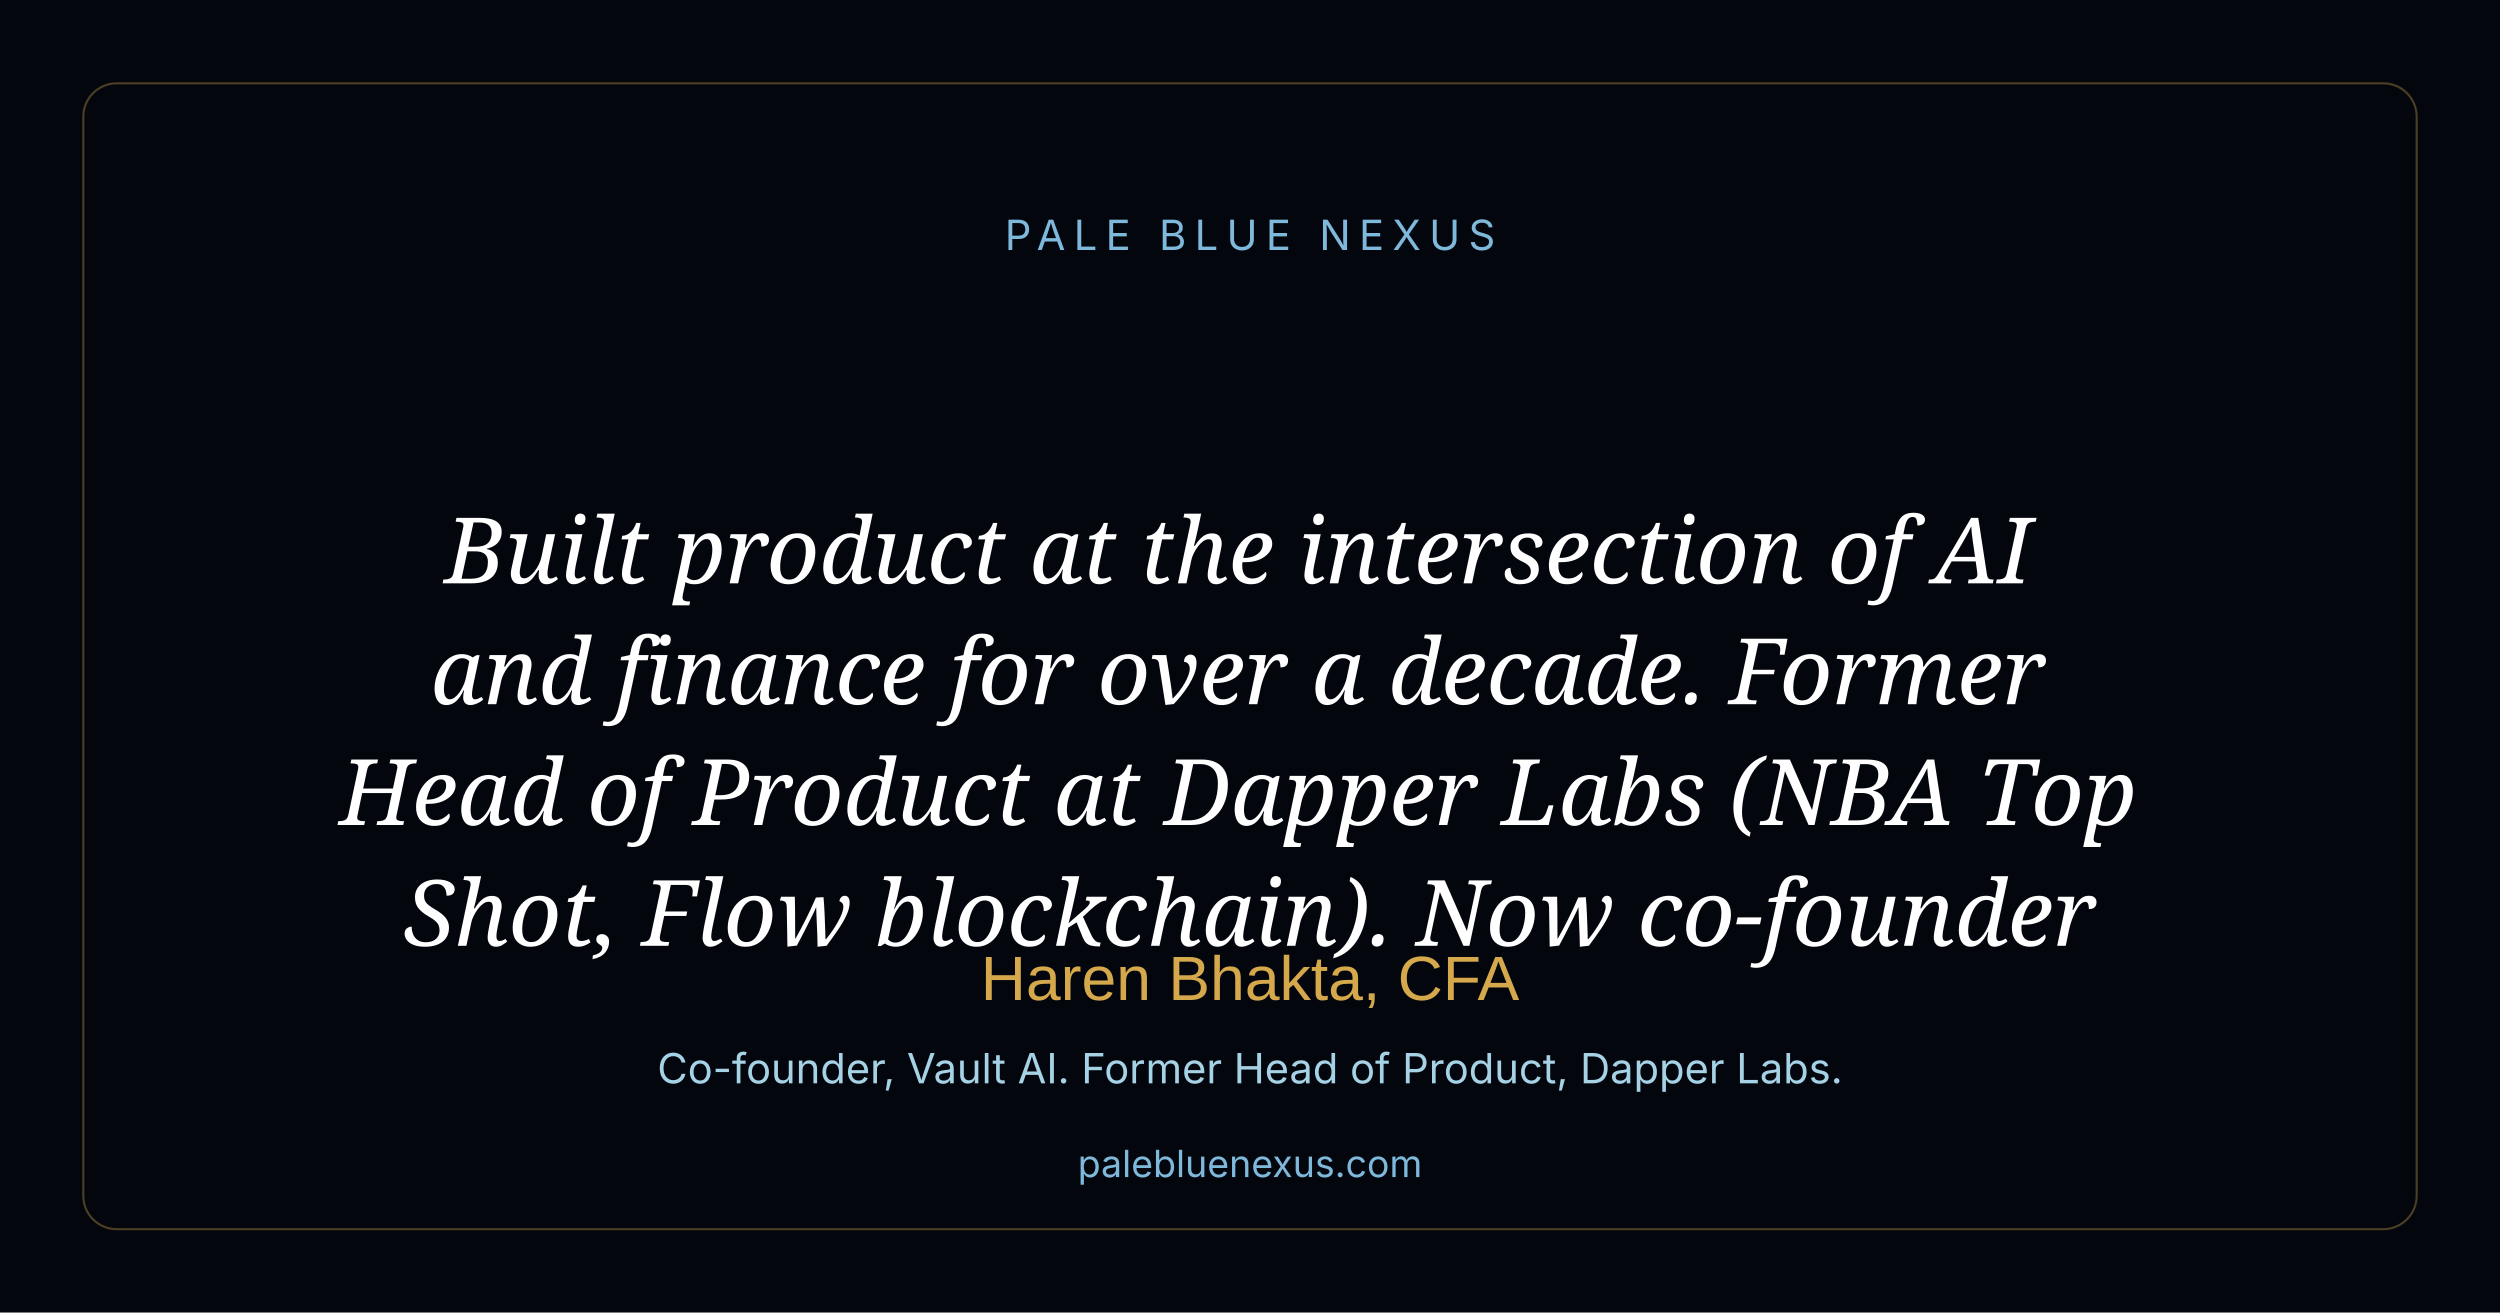
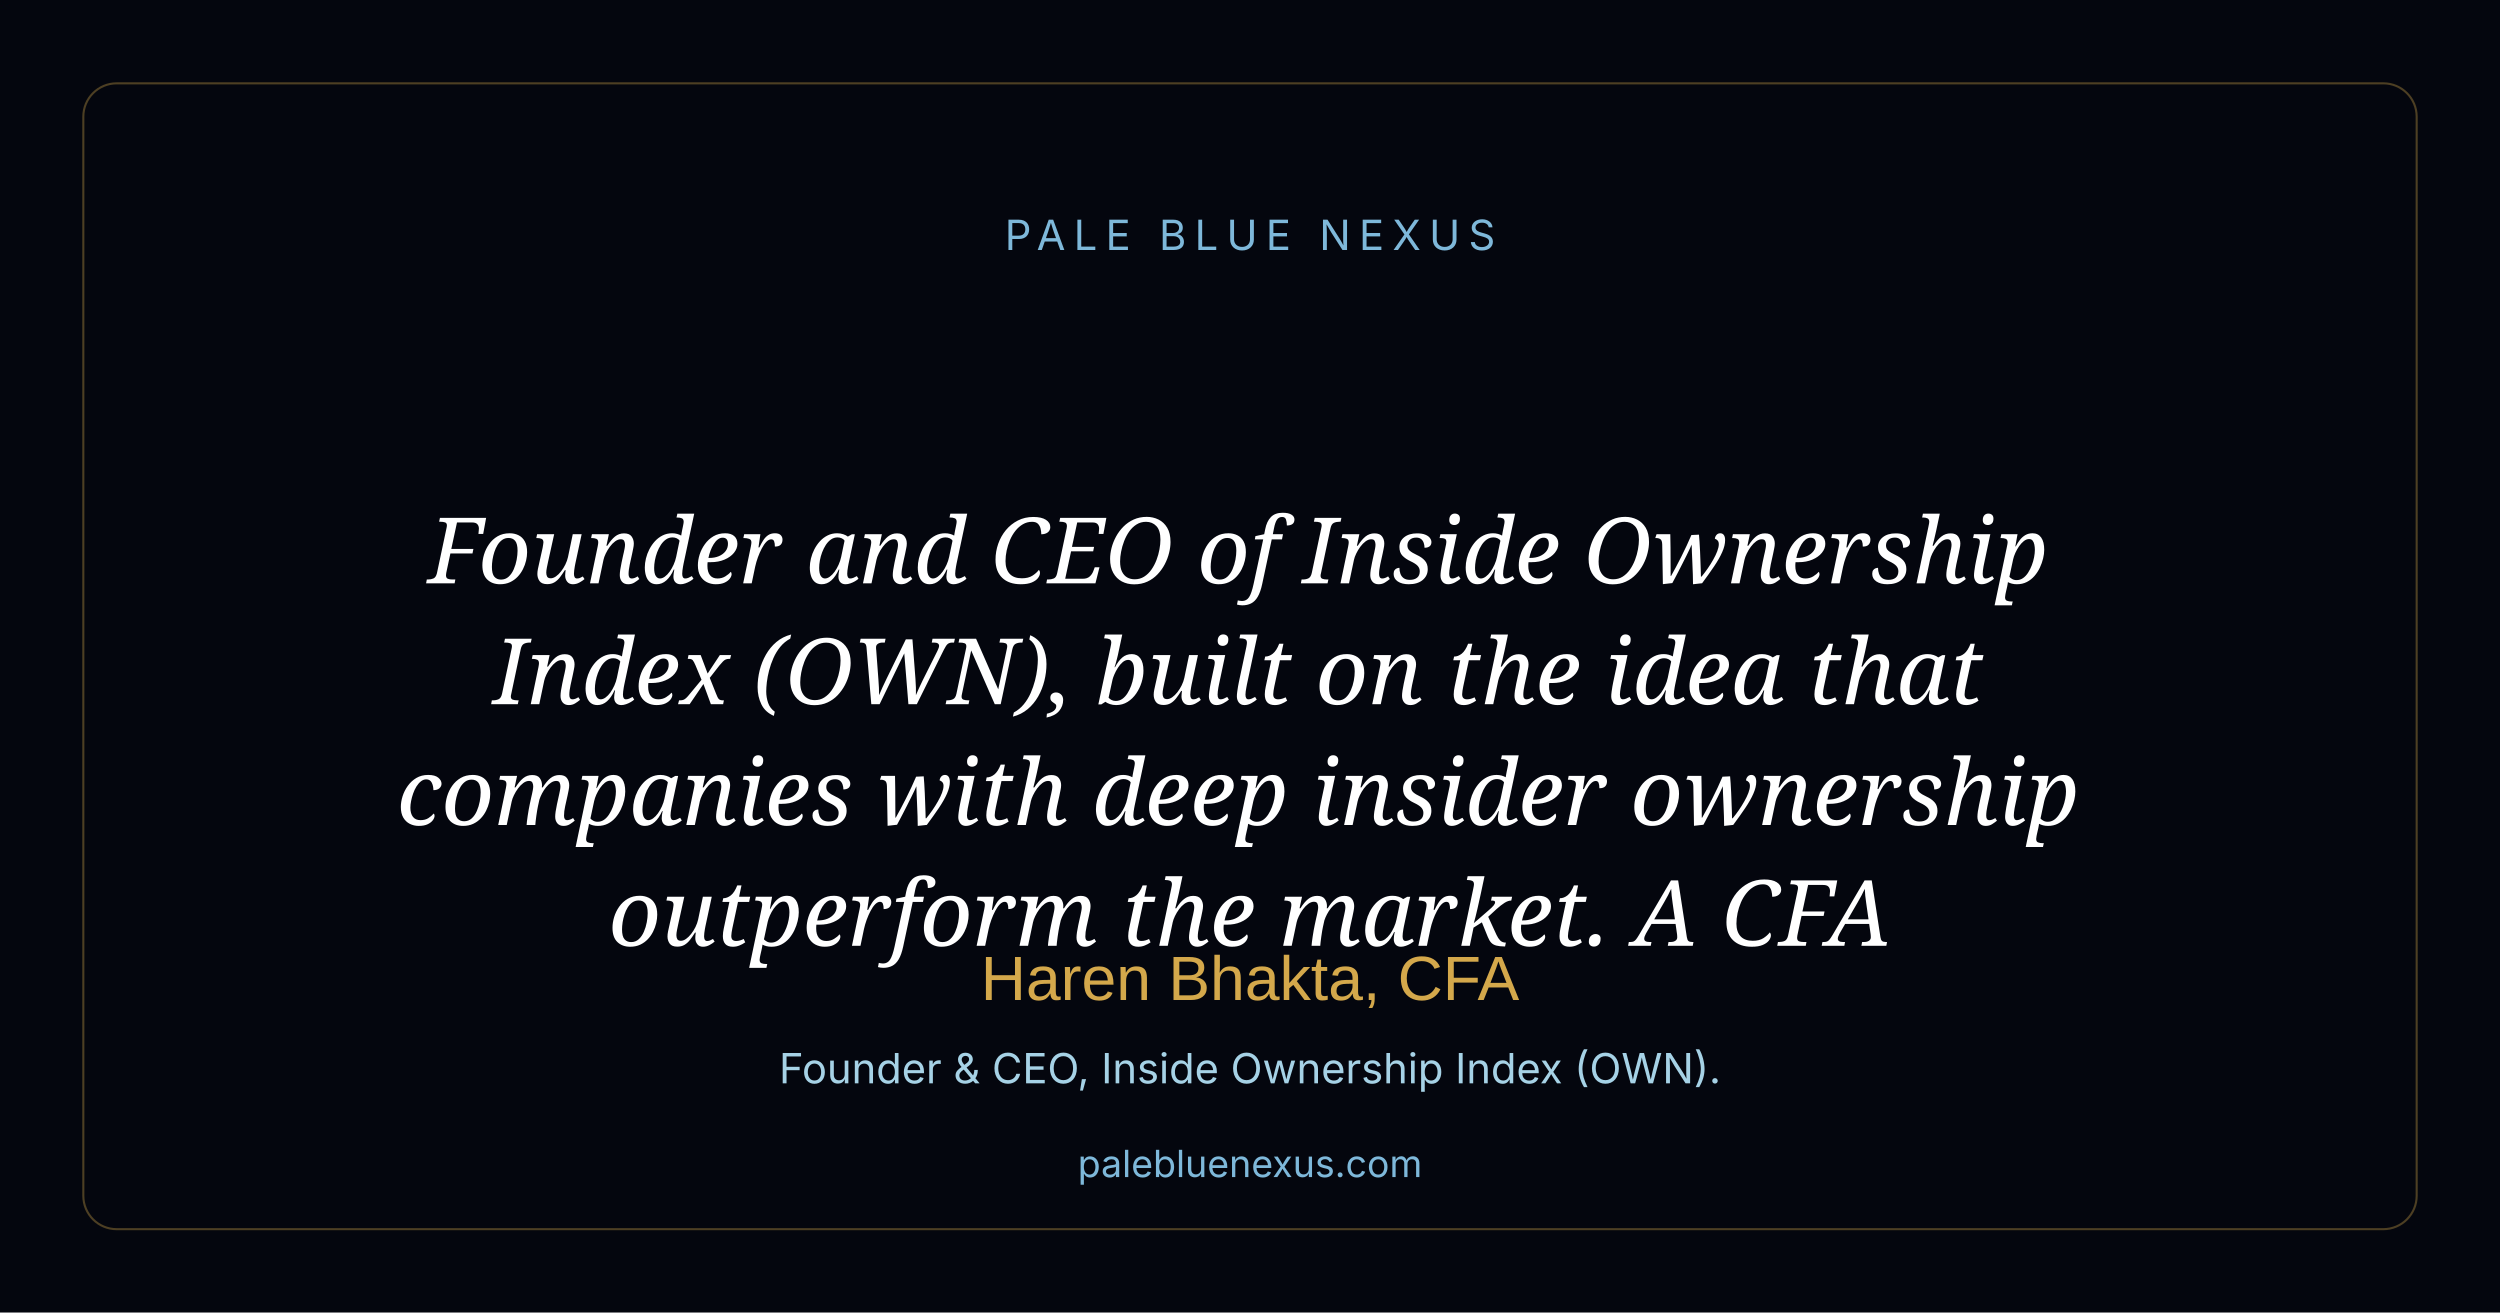
<svg xmlns="http://www.w3.org/2000/svg" width="1200" height="630">
  <rect width="1200" height="630" fill="#04060e" />
  <rect x="40" y="40" width="1120" height="550" rx="16" fill="none" stroke="#D4A84B" stroke-width="1" stroke-opacity="0.35" />
  <text x="600" y="120" font-family="Inter,Arial,sans-serif" font-size="20" letter-spacing="4" fill="#7EB8DA" text-anchor="middle">PALE BLUE NEXUS</text>
  <text x="600" y="280" font-family="Georgia,serif" font-size="44" font-style="italic" fill="#ffffff" text-anchor="middle">
-     <tspan x="600" dy="0">Built product at the intersection of AI</tspan>
-     <tspan x="600" dy="58">and finance for over a decade. Former</tspan>
-     <tspan x="600" dy="58">Head of Product at Dapper Labs (NBA Top</tspan>
-     <tspan x="600" dy="58">Shot, Flow blockchain). Now co-founder</tspan>
+     <tspan x="600" dy="0">Founder and CEO of Inside Ownership</tspan>
+     <tspan x="600" dy="58">Index (OWN), built on the idea that</tspan>
+     <tspan x="600" dy="58">companies with deep insider ownership</tspan>
+     <tspan x="600" dy="58">outperform the market. A CFA</tspan>
  </text>
  <text x="600" y="480" font-family="Montserrat,Arial,sans-serif" font-size="30" fill="#D4A84B" text-anchor="middle">Haren Bhakta, CFA</text>
-   <text x="600" y="520" font-family="Inter,Arial,sans-serif" font-size="20" fill="#A6D2E6" text-anchor="middle">Co-founder, Vault AI. Former Head of Product, Dapper Labs.</text>
+   <text x="600" y="520" font-family="Inter,Arial,sans-serif" font-size="20" fill="#A6D2E6" text-anchor="middle">Founder &amp; CEO, Inside Ownership Index (OWN).</text>
  <text x="600" y="565" font-family="Inter,Arial,sans-serif" font-size="18" fill="#7EB8DA" text-anchor="middle">palebluenexus.com</text>
</svg>
